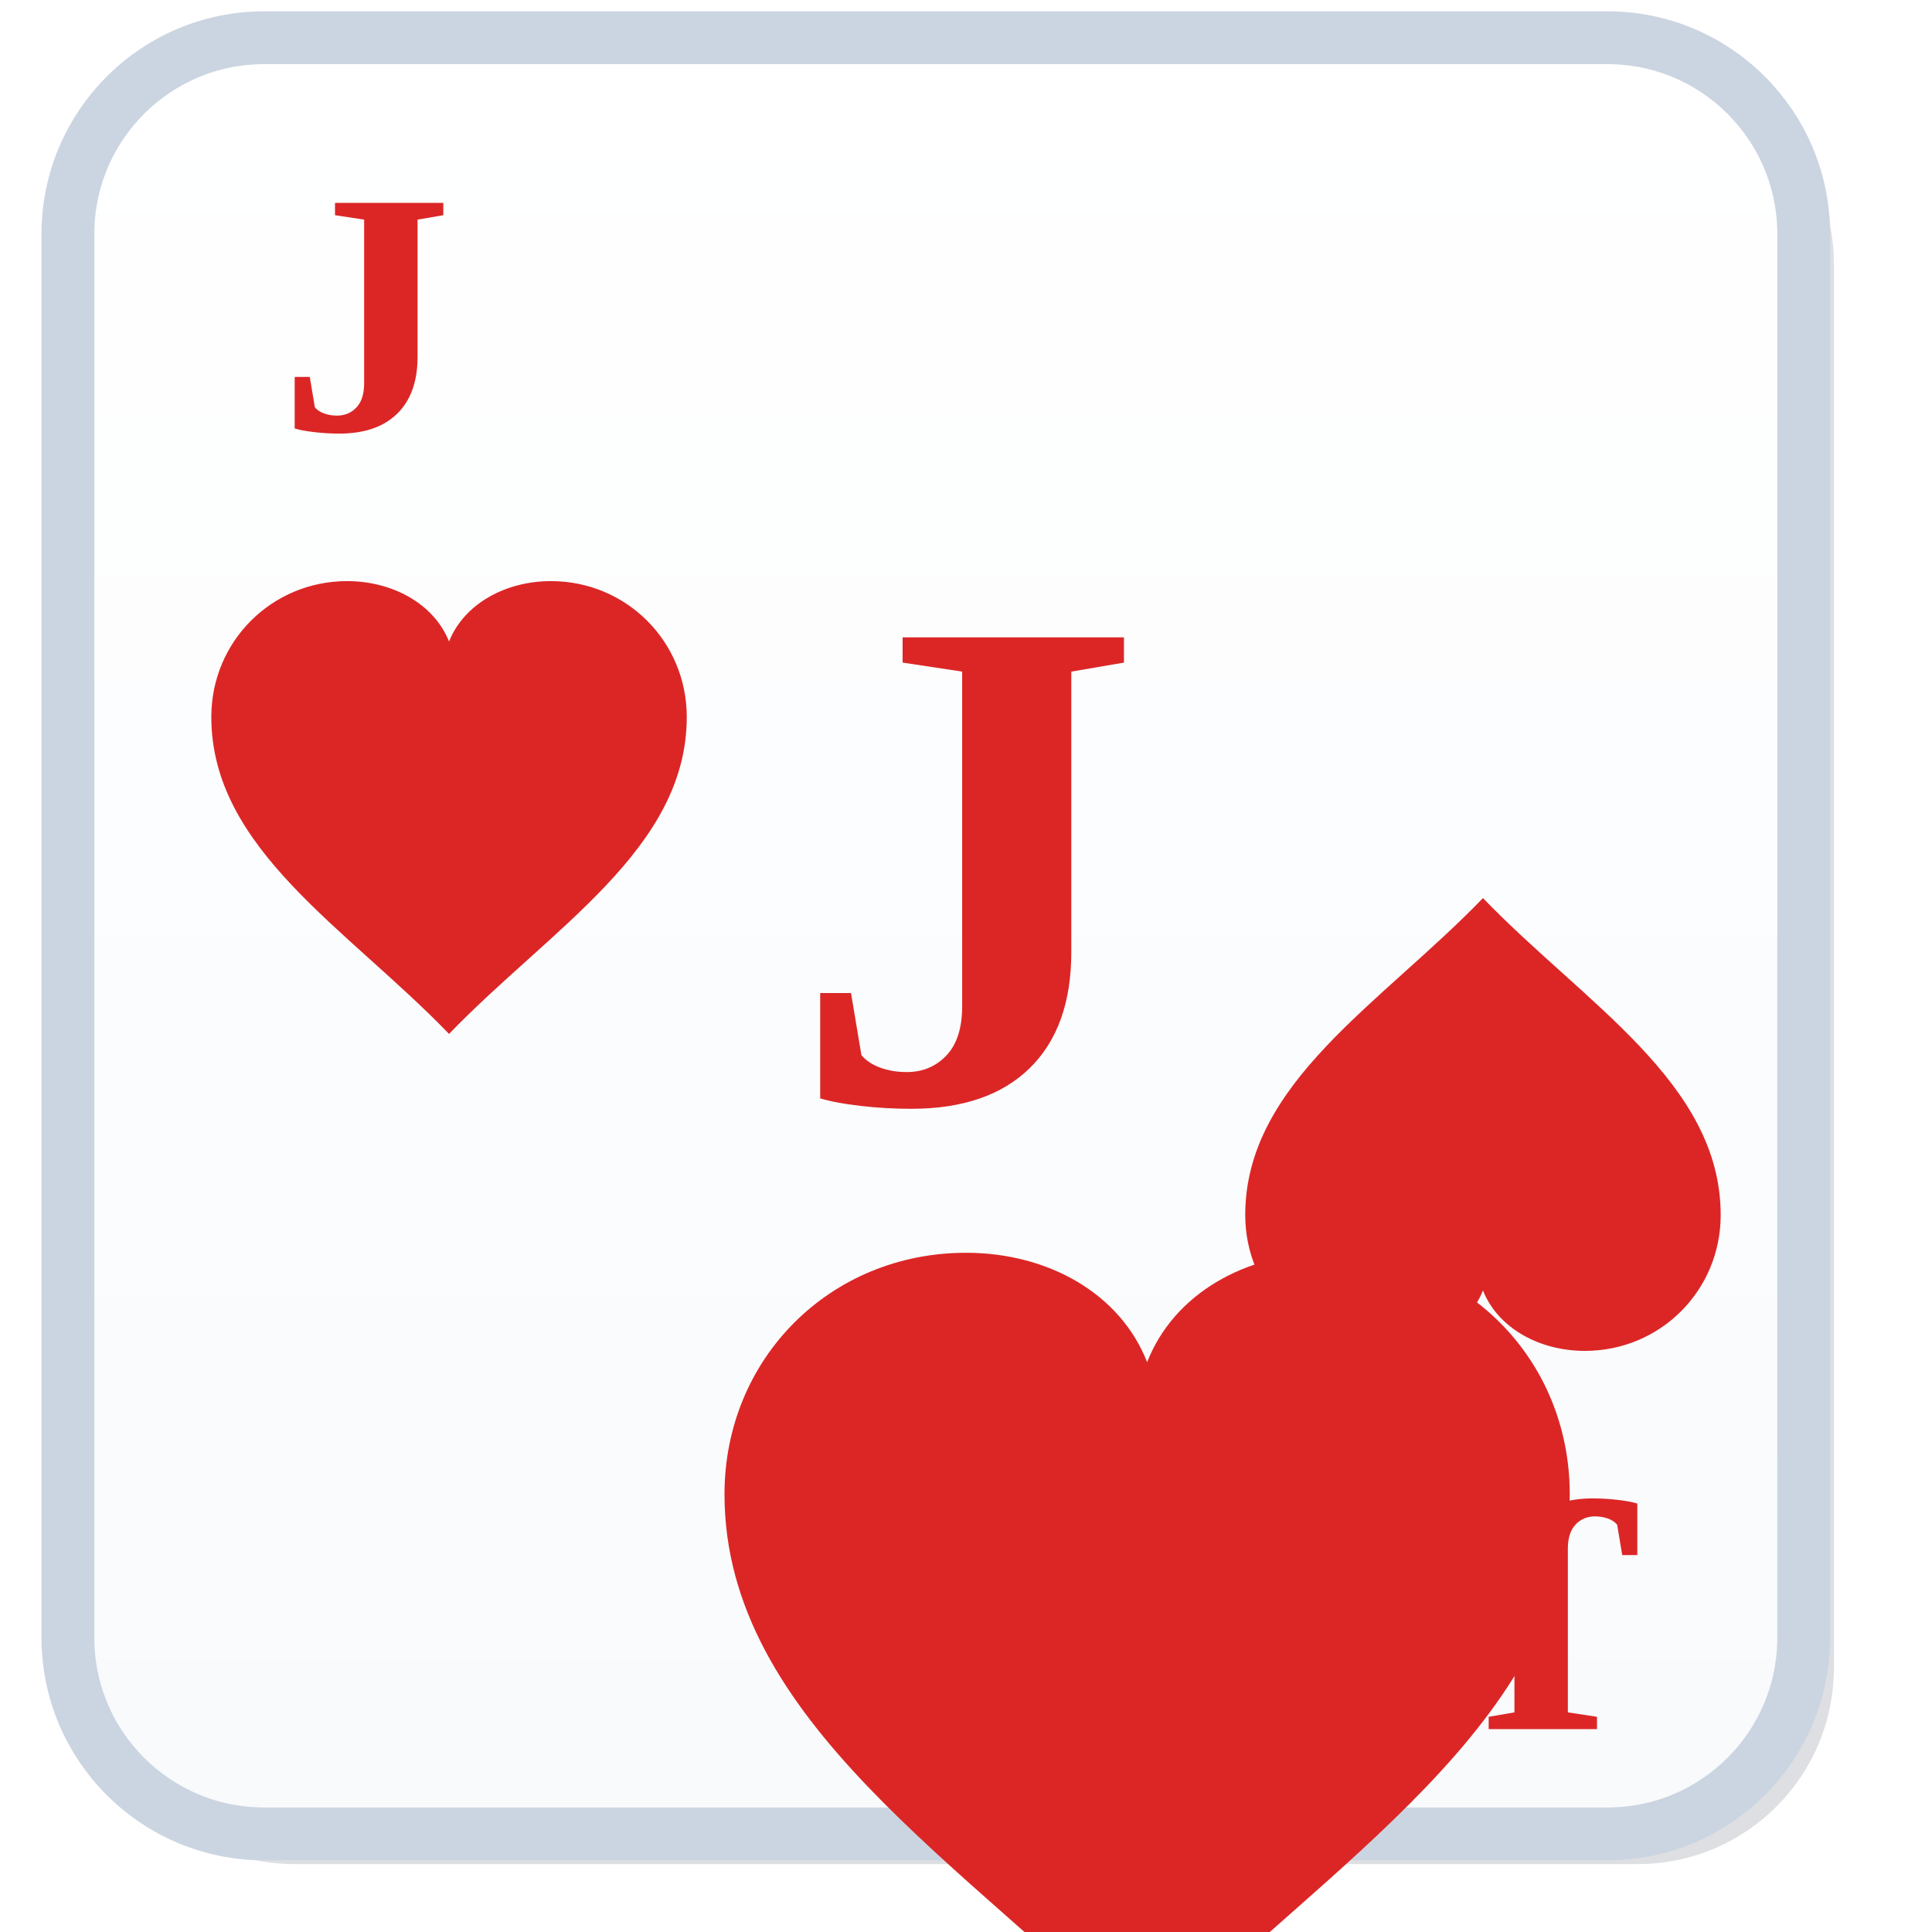
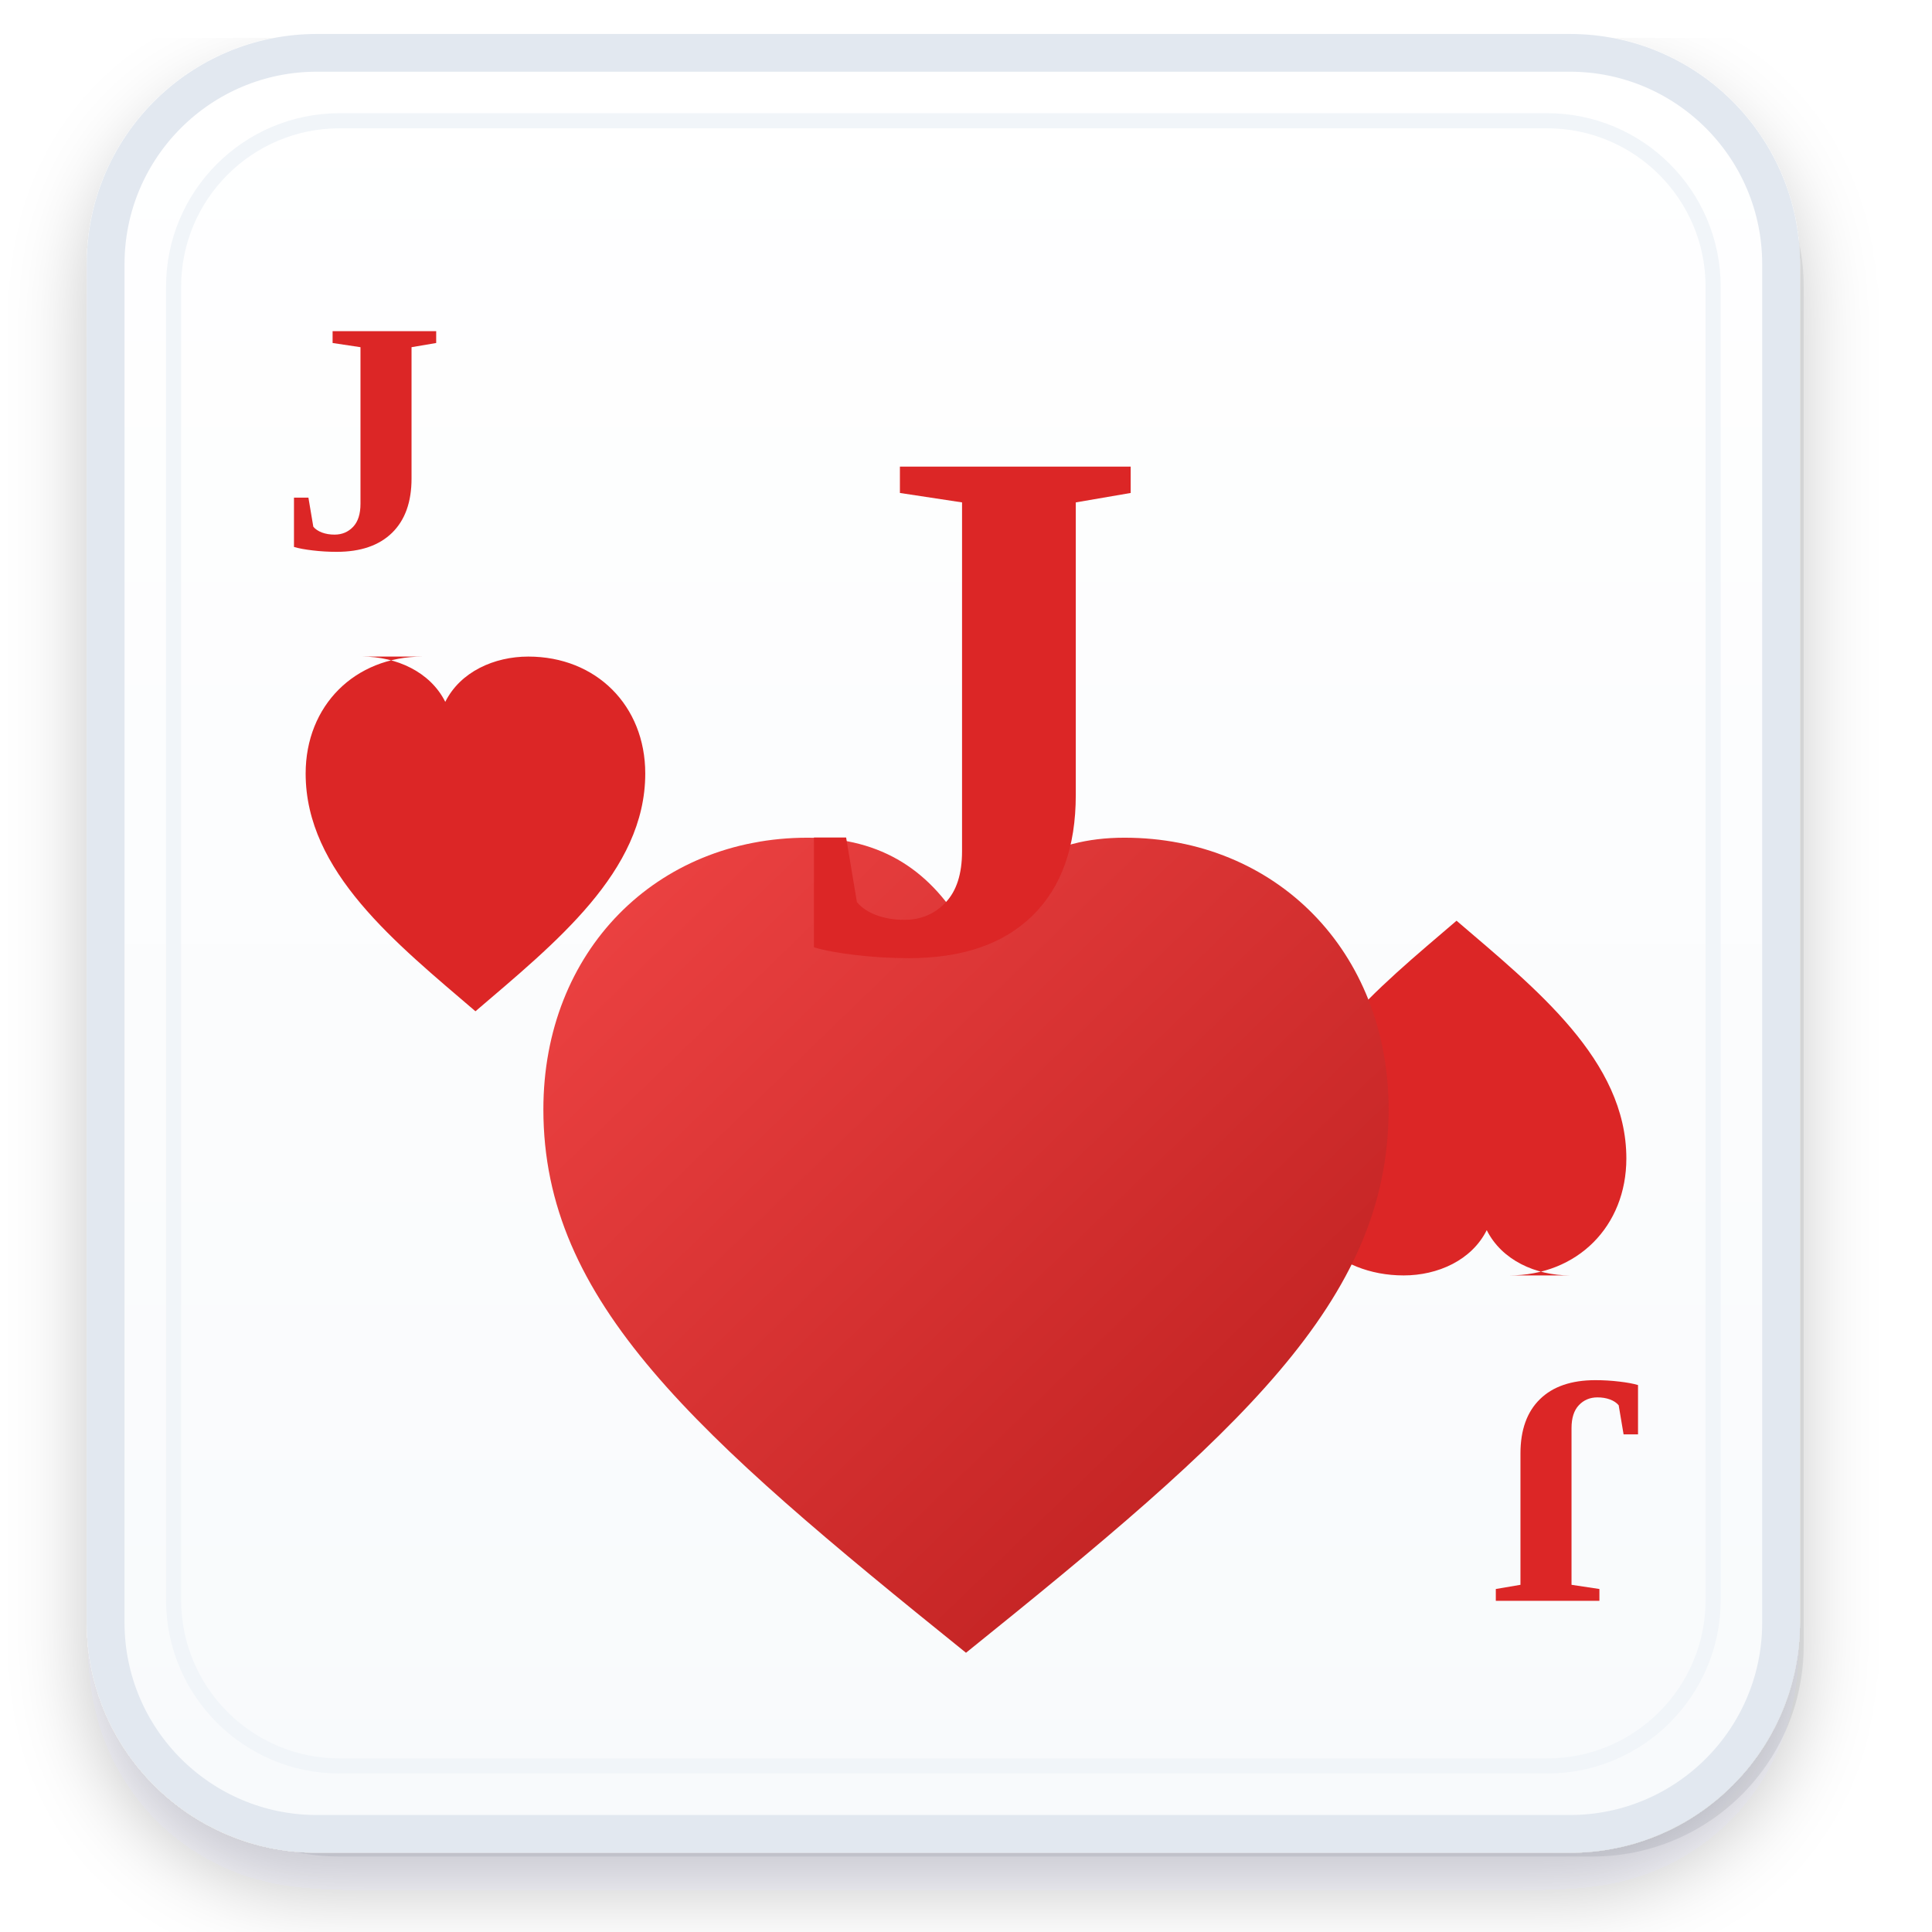
<svg xmlns="http://www.w3.org/2000/svg" viewBox="0 0 512 512">
  <defs>
-     <linearGradient id="cardBg" x1="0%" y1="0%" x2="0%" y2="100%">
+     <linearGradient id="paper" x1="0%" y1="0%" x2="0%" y2="100%">
      <stop offset="0%" stop-color="#ffffff" />
      <stop offset="100%" stop-color="#f8fafc" />
    </linearGradient>
+     <linearGradient id="heartRed" x1="0%" y1="0%" x2="100%" y2="100%">
+       <stop offset="0%" stop-color="#ef4444" />
+       <stop offset="100%" stop-color="#b91c1c" />
+     </linearGradient>
+     <filter id="drop" x="-20%" y="-20%" width="140%" height="140%">
+       <feDropShadow dx="0" dy="10" stdDeviation="10" flood-color="#0f172a" flood-opacity="0.22" />
+     </filter>
  </defs>
-   <rect x="26" y="18" width="460" height="476" rx="52" fill="#0f172a" opacity="0.14" />
-   <rect x="18" y="10" width="460" height="476" rx="52" fill="url(#cardBg)" stroke="#cbd5e1" stroke-width="14" />
-   <text x="74" y="114" fill="#dc2626" font-size="92" font-family="Georgia, 'Times New Roman', serif" font-weight="700">J</text>
-   <path d="M92 154c-20 0-36 16-36 36 0 35 36 56 63 84 27-28 63-49 63-84 0-20-16-36-36-36-12 0-23 6-27 16-4-10-15-16-27-16z" fill="#dc2626" />
-   <text x="256" y="292" text-anchor="middle" fill="#dc2626" font-size="188" font-family="Georgia, 'Times New Roman', serif" font-weight="700">J</text>
-   <path d="M256 332c-36 0-64 28-64 64 0 60 64 98 112 146 48-48 112-86 112-146 0-36-28-64-64-64-22 0-41 11-48 29-7-18-26-29-48-29z" fill="#dc2626" />
-   <g transform="rotate(180 256 256)">
-     <text x="74" y="114" fill="#dc2626" font-size="92" font-family="Georgia, 'Times New Roman', serif" font-weight="700">J</text>
-     <path d="M92 154c-20 0-36 16-36 36 0 35 36 56 63 84 27-28 63-49 63-84 0-20-16-36-36-36-12 0-23 6-27 16-4-10-15-16-27-16z" fill="#dc2626" />
+   <rect x="34" y="20" width="444" height="472" rx="56" fill="#0f172a" opacity="0.08" />
+   <rect x="28" y="14" width="444" height="472" rx="56" fill="url(#paper)" stroke="#e2e8f0" stroke-width="10" filter="url(#drop)" />
+   <rect x="46" y="32" width="408" height="436" rx="44" fill="none" stroke="#f1f5f9" stroke-width="4" />
+   <g transform="translate(74 86)" fill="#dc2626">
+     <text x="0" y="0" font-size="88" font-family="'Baskerville', 'Times New Roman', serif" font-weight="700" dominant-baseline="hanging">
+       J
+     </text>
+     <path d="M38 88c-18 0-31 13-31 31 0 26 24 45 45 63 21-18 45-37 45-63 0-18-13-31-31-31-9 0-18 4-22 12-4-8-13-12-22-12z" />
+   </g>
+   <g transform="rotate(180 256 256) translate(74 86)" fill="#dc2626">
+     <text x="0" y="0" font-size="88" font-family="'Baskerville', 'Times New Roman', serif" font-weight="700" dominant-baseline="hanging">
+       J
+     </text>
+     <path d="M38 88c-18 0-31 13-31 31 0 26 24 45 45 63 21-18 45-37 45-63 0-18-13-31-31-31-9 0-18 4-22 12-4-8-13-12-22-12z" />
+   </g>
+   <g transform="translate(256 278)">
+     <path d="M0 160c-72-58-112-93-112-144 0-42 30-72 70-72 20 0 33 9 42 25 9-16 22-25 42-25 40 0 70 30 70 72 0 51-40 86-112 144z" fill="url(#heartRed)" />
+     <text x="0" y="-26" text-anchor="middle" fill="#dc2626" font-size="196" font-family="'Baskerville', 'Times New Roman', serif" font-weight="700">
+       J
+     </text>
  </g>
</svg>
